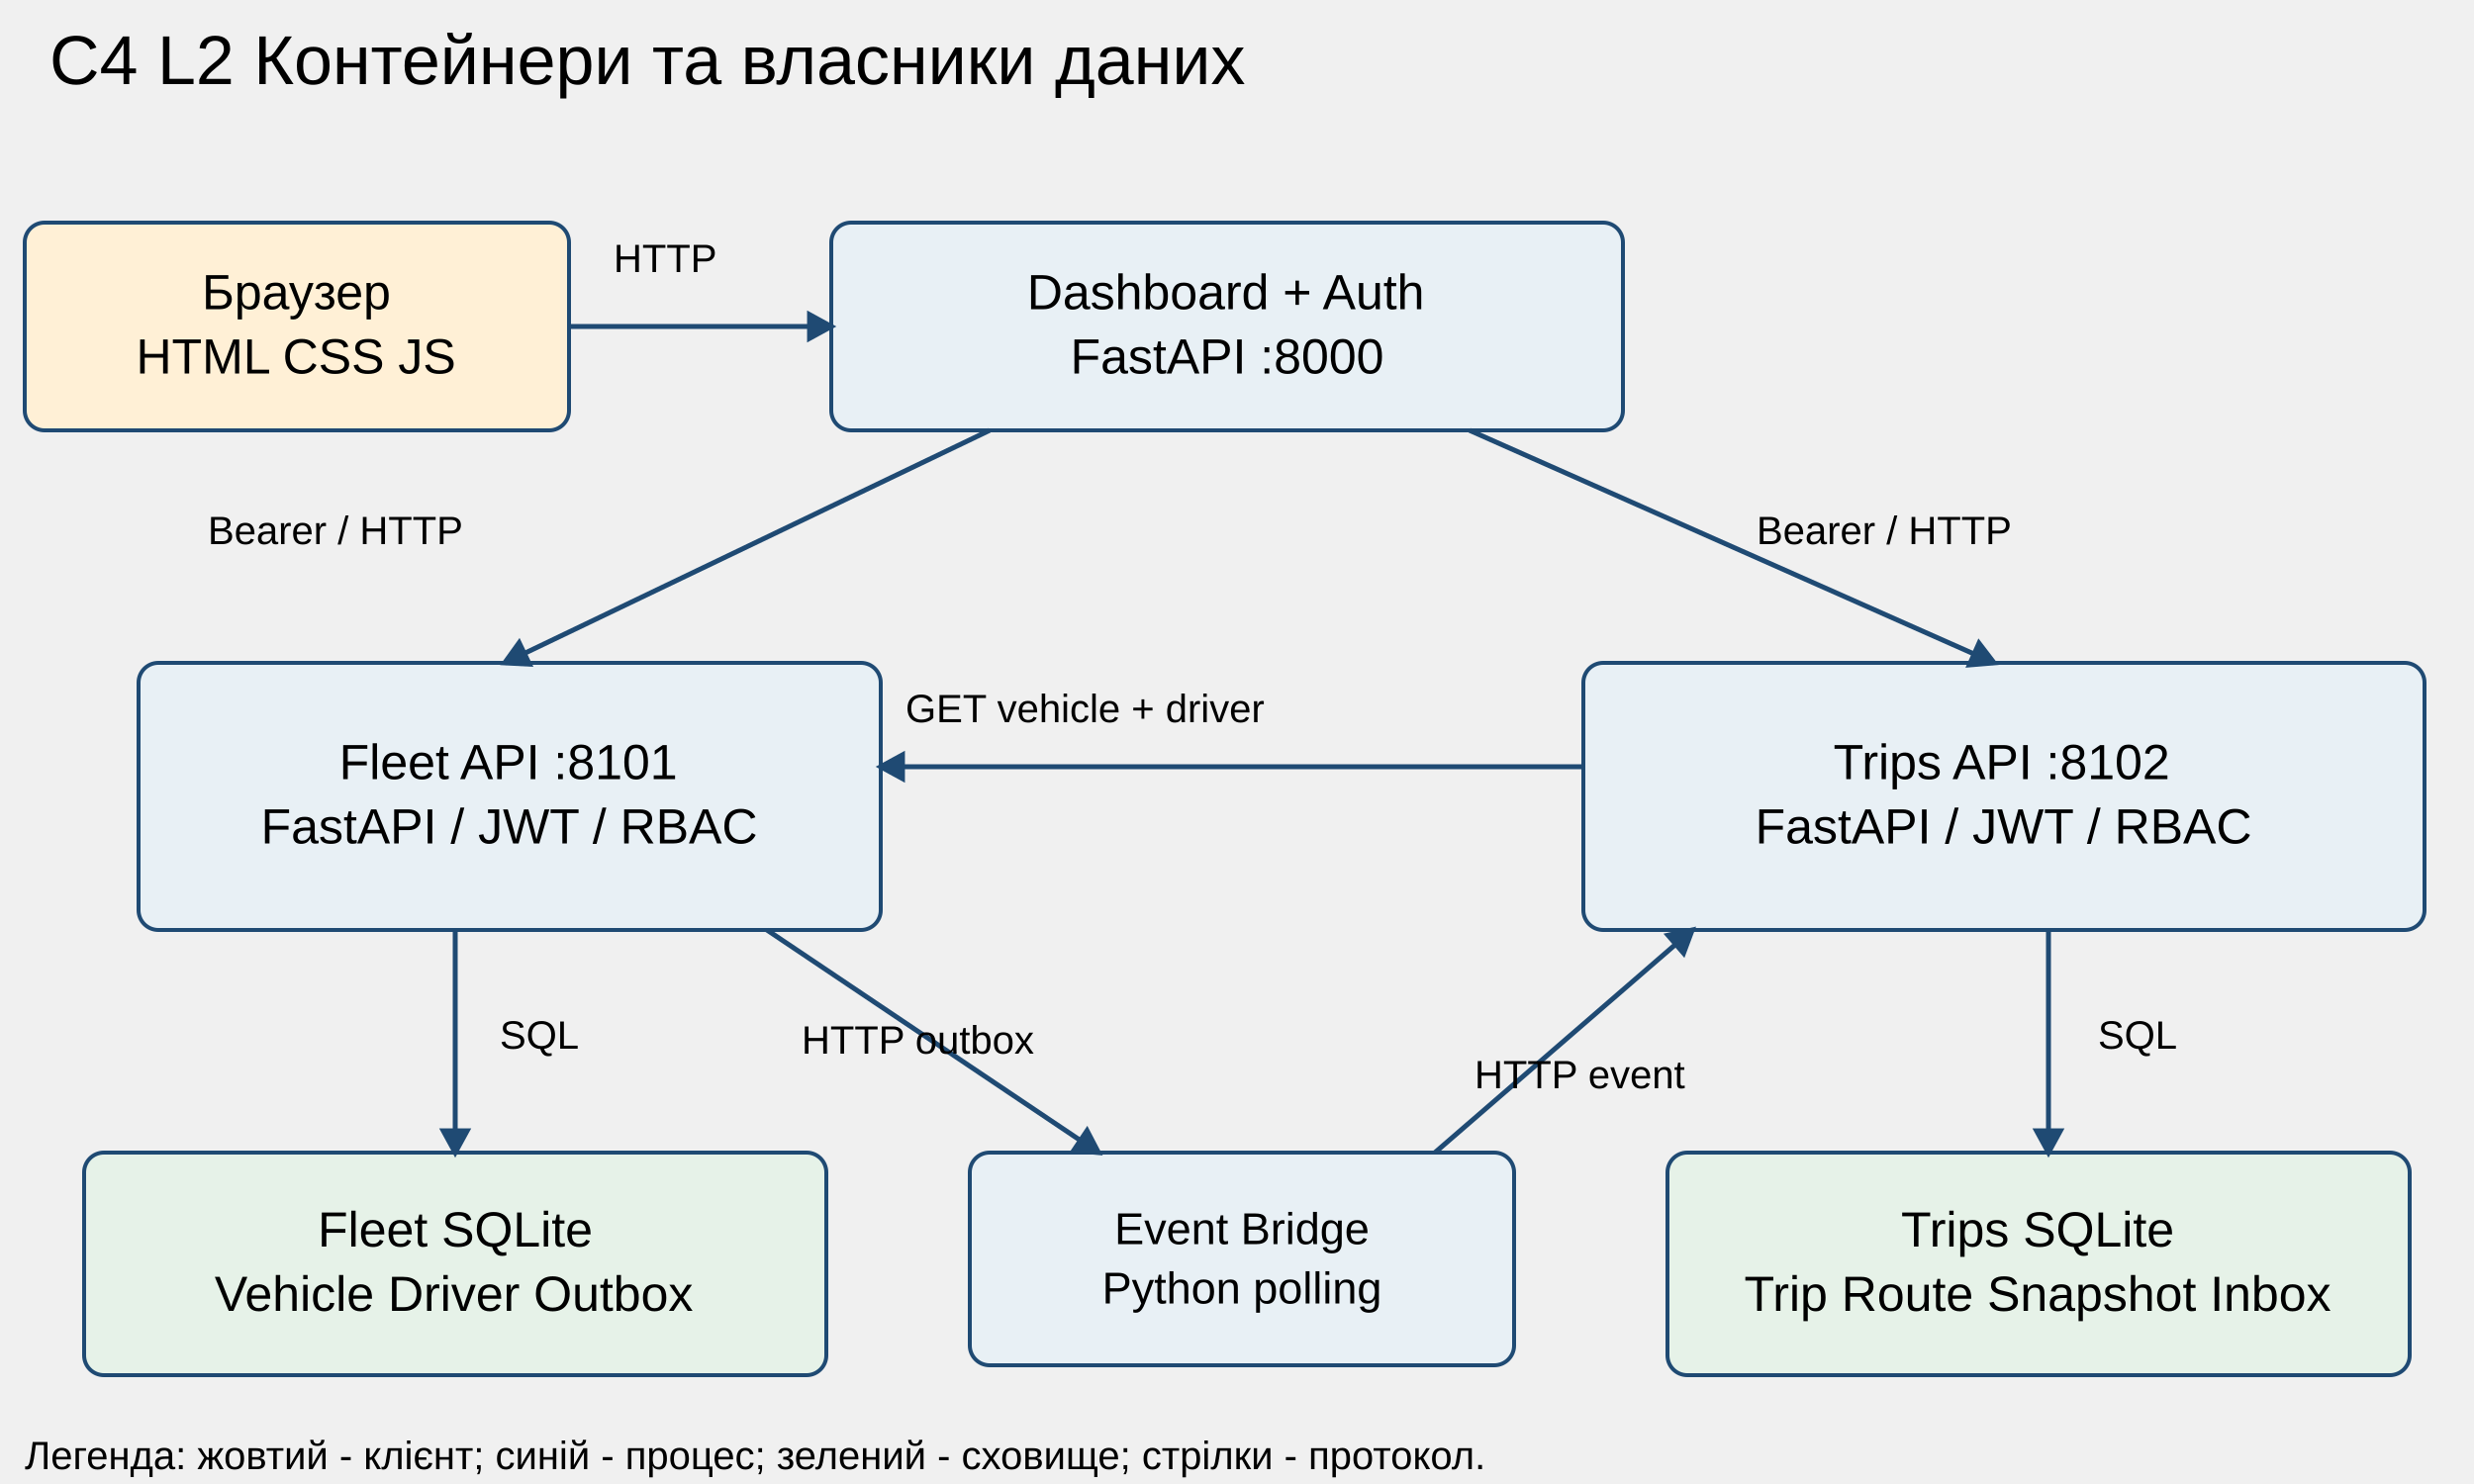
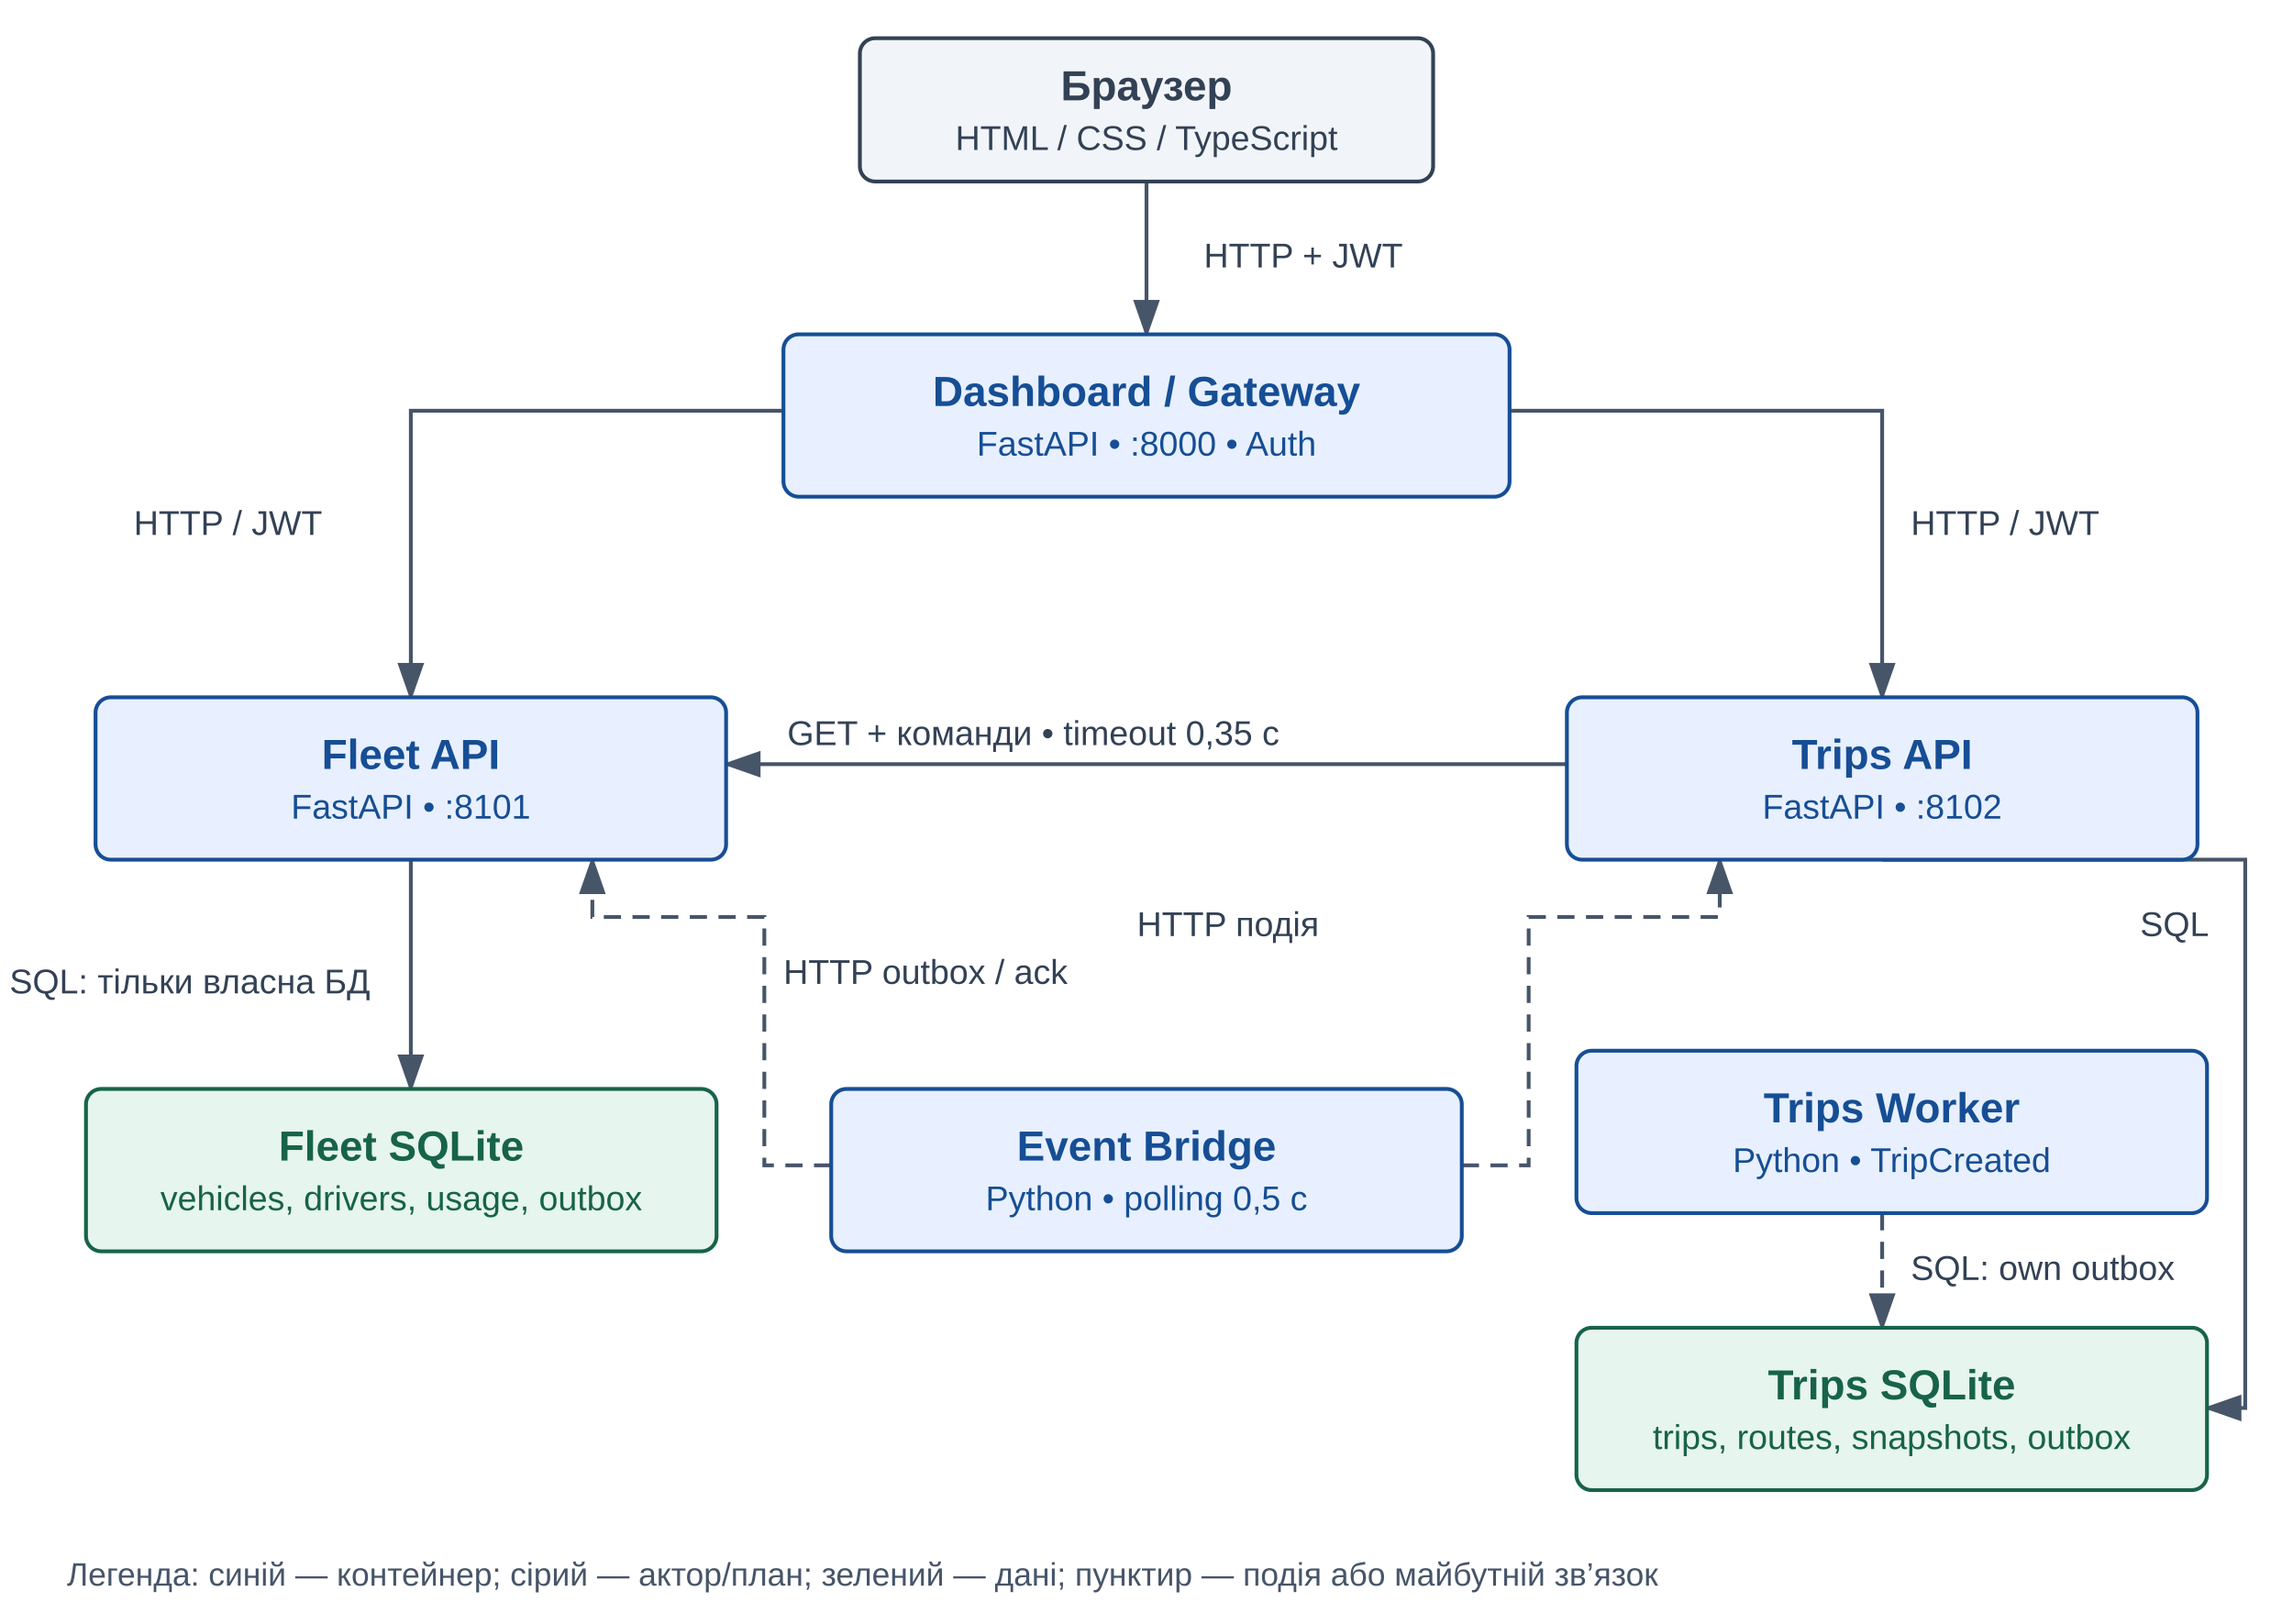
- <svg xmlns="http://www.w3.org/2000/svg" width="500" height="300" preserveAspectRatio="xMinYMin meet" viewBox="0 0 500 300" version="1.0" fill-rule="evenodd">
-   <clipPath id="clip">
-     <rect x="0" y="0" width="500" height="300" />
-   </clipPath>
-   <g id="group" transform="scale(1,-1) translate(0,-300)" style="clip-path: url(#clip)">
-     <g transform="">
-       <text x="10" y="283" style="font-family: Arial; font-size: 14px;fill: rgb(0%,0%,0%); stroke:none;" transform="translate(0,566) scale(1,-1)">C4 L2  Контейнери та власники даних</text>
-       <rect x="5" y="213" width="110" height="42" rx="4" ry="4" style="stroke: rgb(12%,29%,45%); stroke-linecap: butt; stroke-width: 0.8; fill: rgb(100%,94%,84%); fill-rule: evenodd;" />
-       <text x="40.803" y="237.5" style="font-family: Arial; font-size: 10px;fill: rgb(0%,0%,0%); stroke:none;" transform="translate(0,475) scale(1,-1)">Браузер</text>
-       <text x="27.495" y="224.5" style="font-family: Arial; font-size: 10px;fill: rgb(0%,0%,0%); stroke:none;" transform="translate(0,449) scale(1,-1)">HTML CSS JS</text>
-       <rect x="168" y="213" width="160" height="42" rx="4" ry="4" style="stroke: rgb(12%,29%,45%); stroke-linecap: butt; stroke-width: 0.8; fill: rgb(91%,94%,96%); fill-rule: evenodd;" />
-       <text x="207.556" y="237.5" style="font-family: Arial; font-size: 10px;fill: rgb(0%,0%,0%); stroke:none;" transform="translate(0,475) scale(1,-1)">Dashboard + Auth</text>
-       <text x="216.315" y="224.5" style="font-family: Arial; font-size: 10px;fill: rgb(0%,0%,0%); stroke:none;" transform="translate(0,449) scale(1,-1)">FastAPI :8000</text>
-       <path d="M 115,234 L 168,234 Z" style="stroke: rgb(12%,29%,45%); stroke-linecap: butt; stroke-width: 1;" />
-       <polygon points="168 234, 163.612 236.397, 163.612 231.603" style="stroke: rgb(12%,29%,45%); stroke-linecap: butt; stroke-width: 1; fill: rgb(12%,29%,45%); fill-rule: evenodd;" />
-       <text x="124" y="245" style="font-family: Arial; font-size: 8px;fill: rgb(0%,0%,0%); stroke:none;" transform="translate(0,490) scale(1,-1)">HTTP</text>
-       <rect x="28" y="112" width="150" height="54" rx="4" ry="4" style="stroke: rgb(12%,29%,45%); stroke-linecap: butt; stroke-width: 0.8; fill: rgb(91%,94%,96%); fill-rule: evenodd;" />
-       <text x="68.535" y="142.5" style="font-family: Arial; font-size: 10px;fill: rgb(0%,0%,0%); stroke:none;" transform="translate(0,285) scale(1,-1)">Fleet API :8101</text>
-       <text x="52.717" y="129.5" style="font-family: Arial; font-size: 10px;fill: rgb(0%,0%,0%); stroke:none;" transform="translate(0,259) scale(1,-1)">FastAPI / JWT / RBAC</text>
-       <rect x="320" y="112" width="170" height="54" rx="4" ry="4" style="stroke: rgb(12%,29%,45%); stroke-linecap: butt; stroke-width: 0.8; fill: rgb(91%,94%,96%); fill-rule: evenodd;" />
-       <text x="370.54" y="142.5" style="font-family: Arial; font-size: 10px;fill: rgb(0%,0%,0%); stroke:none;" transform="translate(0,285) scale(1,-1)">Trips API :8102</text>
-       <text x="354.717" y="129.5" style="font-family: Arial; font-size: 10px;fill: rgb(0%,0%,0%); stroke:none;" transform="translate(0,259) scale(1,-1)">FastAPI / JWT / RBAC</text>
-       <path d="M 200,213 L 102,166 Z" style="stroke: rgb(12%,29%,45%); stroke-linecap: butt; stroke-width: 1;" />
-       <polygon points="102 166, 106.993 165.736, 104.92 170.059" style="stroke: rgb(12%,29%,45%); stroke-linecap: butt; stroke-width: 1; fill: rgb(12%,29%,45%); fill-rule: evenodd;" />
-       <text x="42" y="190" style="font-family: Arial; font-size: 8px;fill: rgb(0%,0%,0%); stroke:none;" transform="translate(0,380) scale(1,-1)">Bearer / HTTP</text>
-       <path d="M 297,213 L 403,166 Z" style="stroke: rgb(12%,29%,45%); stroke-linecap: butt; stroke-width: 1;" />
-       <polygon points="403 166, 399.96 169.97, 398.017 165.587" style="stroke: rgb(12%,29%,45%); stroke-linecap: butt; stroke-width: 1; fill: rgb(12%,29%,45%); fill-rule: evenodd;" />
-       <text x="355" y="190" style="font-family: Arial; font-size: 8px;fill: rgb(0%,0%,0%); stroke:none;" transform="translate(0,380) scale(1,-1)">Bearer / HTTP</text>
-       <path d="M 320,145 L 178,145 Z" style="stroke: rgb(12%,29%,45%); stroke-linecap: butt; stroke-width: 1;" />
-       <polygon points="178 145, 182.388 142.603, 182.388 147.397" style="stroke: rgb(12%,29%,45%); stroke-linecap: butt; stroke-width: 1; fill: rgb(12%,29%,45%); fill-rule: evenodd;" />
-       <text x="183" y="154" style="font-family: Arial; font-size: 8px;fill: rgb(0%,0%,0%); stroke:none;" transform="translate(0,308) scale(1,-1)">GET vehicle + driver</text>
-       <rect x="17" y="22" width="150" height="45" rx="4" ry="4" style="stroke: rgb(12%,29%,45%); stroke-linecap: butt; stroke-width: 0.8; fill: rgb(90%,95%,91%); fill-rule: evenodd;" />
-       <text x="64.209" y="48.0" style="font-family: Arial; font-size: 10px;fill: rgb(0%,0%,0%); stroke:none;" transform="translate(0,96) scale(1,-1)">Fleet SQLite</text>
-       <text x="43.37" y="35.0" style="font-family: Arial; font-size: 10px;fill: rgb(0%,0%,0%); stroke:none;" transform="translate(0,70) scale(1,-1)">Vehicle Driver Outbox</text>
-       <rect x="337" y="22" width="150" height="45" rx="4" ry="4" style="stroke: rgb(12%,29%,45%); stroke-linecap: butt; stroke-width: 0.8; fill: rgb(90%,95%,91%); fill-rule: evenodd;" />
-       <text x="384.214" y="48.0" style="font-family: Arial; font-size: 10px;fill: rgb(0%,0%,0%); stroke:none;" transform="translate(0,96) scale(1,-1)">Trips SQLite</text>
-       <text x="352.52" y="35.0" style="font-family: Arial; font-size: 10px;fill: rgb(0%,0%,0%); stroke:none;" transform="translate(0,70) scale(1,-1)">Trip Route Snapshot Inbox</text>
-       <path d="M 92,112 L 92,67 Z" style="stroke: rgb(12%,29%,45%); stroke-linecap: butt; stroke-width: 1;" />
-       <polygon points="92 67, 94.397 71.388, 89.603 71.388" style="stroke: rgb(12%,29%,45%); stroke-linecap: butt; stroke-width: 1; fill: rgb(12%,29%,45%); fill-rule: evenodd;" />
-       <text x="101" y="88" style="font-family: Arial; font-size: 8px;fill: rgb(0%,0%,0%); stroke:none;" transform="translate(0,176) scale(1,-1)">SQL</text>
-       <path d="M 414,112 L 414,67 Z" style="stroke: rgb(12%,29%,45%); stroke-linecap: butt; stroke-width: 1;" />
-       <polygon points="414 67, 416.397 71.388, 411.603 71.388" style="stroke: rgb(12%,29%,45%); stroke-linecap: butt; stroke-width: 1; fill: rgb(12%,29%,45%); fill-rule: evenodd;" />
-       <text x="424" y="88" style="font-family: Arial; font-size: 8px;fill: rgb(0%,0%,0%); stroke:none;" transform="translate(0,176) scale(1,-1)">SQL</text>
-       <rect x="196" y="24" width="110" height="43" rx="4" ry="4" style="stroke: rgb(12%,29%,45%); stroke-linecap: butt; stroke-width: 0.8; fill: rgb(91%,94%,96%); fill-rule: evenodd;" />
-       <text x="225.235" y="48.5" style="font-family: Arial; font-size: 9px;fill: rgb(0%,0%,0%); stroke:none;" transform="translate(0,97) scale(1,-1)">Event Bridge</text>
-       <text x="222.73" y="36.5" style="font-family: Arial; font-size: 9px;fill: rgb(0%,0%,0%); stroke:none;" transform="translate(0,73) scale(1,-1)">Python polling</text>
-       <path d="M 155,112 L 222,67 Z" style="stroke: rgb(12%,29%,45%); stroke-linecap: butt; stroke-width: 1;" />
-       <polygon points="222 67, 219.694 71.436, 217.021 67.457" style="stroke: rgb(12%,29%,45%); stroke-linecap: butt; stroke-width: 1; fill: rgb(12%,29%,45%); fill-rule: evenodd;" />
-       <text x="162" y="87" style="font-family: Arial; font-size: 8px;fill: rgb(0%,0%,0%); stroke:none;" transform="translate(0,174) scale(1,-1)">HTTP outbox</text>
-       <path d="M 290,67 L 342,112 Z" style="stroke: rgb(12%,29%,45%); stroke-linecap: butt; stroke-width: 1;" />
-       <polygon points="342 112, 337.113 110.941, 340.251 107.316" style="stroke: rgb(12%,29%,45%); stroke-linecap: butt; stroke-width: 1; fill: rgb(12%,29%,45%); fill-rule: evenodd;" />
-       <text x="298" y="80" style="font-family: Arial; font-size: 8px;fill: rgb(0%,0%,0%); stroke:none;" transform="translate(0,160) scale(1,-1)">HTTP event</text>
-       <text x="5" y="3" style="font-family: Arial; font-size: 8px;fill: rgb(0%,0%,0%); stroke:none;" transform="translate(0,6) scale(1,-1)">Легенда: жовтий - клієнт; синій - процес; зелений - сховище; стрілки - протокол.</text>
-     </g>
-   </g>
+ <svg xmlns="http://www.w3.org/2000/svg" viewBox="0 0 1200 850" width="1200" height="850">
+   <defs>
+     <marker id="arrow" markerWidth="10" markerHeight="7" refX="9" refY="3.5" orient="auto">
+       <polygon points="0 0,10 3.5,0 7" fill="#475569" />
+     </marker>
+   </defs>
+   <rect width="100%" height="100%" fill="white" />
+   <polyline points="600,95 600,175" fill="none" stroke="#475569" stroke-width="2" marker-end="url(#arrow)" />
+   <text x="630" y="140" font-family="Arial" font-size="18" fill="#334155" style="paint-order:stroke;stroke:white;stroke-width:6">HTTP + JWT</text>
+   <polyline points="410,215 215,215 215,365" fill="none" stroke="#475569" stroke-width="2" marker-end="url(#arrow)" />
+   <text x="70" y="280" font-family="Arial" font-size="18" fill="#334155" style="paint-order:stroke;stroke:white;stroke-width:6">HTTP / JWT</text>
+   <polyline points="790,215 985,215 985,365" fill="none" stroke="#475569" stroke-width="2" marker-end="url(#arrow)" />
+   <text x="1000" y="280" font-family="Arial" font-size="18" fill="#334155" style="paint-order:stroke;stroke:white;stroke-width:6">HTTP / JWT</text>
+   <polyline points="820,400 380,400" fill="none" stroke="#475569" stroke-width="2" marker-end="url(#arrow)" />
+   <text x="412" y="390" font-family="Arial" font-size="18" fill="#334155" style="paint-order:stroke;stroke:white;stroke-width:6">GET + команди • timeout 0,35 с</text>
+   <polyline points="215,450 215,570" fill="none" stroke="#475569" stroke-width="2" marker-end="url(#arrow)" />
+   <text x="5" y="520" font-family="Arial" font-size="18" fill="#334155" style="paint-order:stroke;stroke:white;stroke-width:6">SQL: тільки власна БД</text>
+   <polyline points="985,450 1175,450 1175,737 1155,737" fill="none" stroke="#475569" stroke-width="2" marker-end="url(#arrow)" />
+   <text x="1120" y="490" font-family="Arial" font-size="18" fill="#334155" style="paint-order:stroke;stroke:white;stroke-width:6">SQL</text>
+   <polyline points="435,610 400,610 400,480 310,480 310,450" fill="none" stroke="#475569" stroke-width="2" stroke-dasharray="9 6" marker-end="url(#arrow)" />
+   <text x="410" y="515" font-family="Arial" font-size="18" fill="#334155" style="paint-order:stroke;stroke:white;stroke-width:6">HTTP outbox / ack</text>
+   <polyline points="765,610 800,610 800,480 900,480 900,450" fill="none" stroke="#475569" stroke-width="2" stroke-dasharray="9 6" marker-end="url(#arrow)" />
+   <text x="595" y="490" font-family="Arial" font-size="18" fill="#334155" style="paint-order:stroke;stroke:white;stroke-width:6">HTTP подія</text>
+   <polyline points="985,635 985,695" fill="none" stroke="#475569" stroke-width="2" stroke-dasharray="9 6" marker-end="url(#arrow)" />
+   <text x="1000" y="670" font-family="Arial" font-size="18" fill="#334155" style="paint-order:stroke;stroke:white;stroke-width:6">SQL: own outbox</text>
+   <rect x="450" y="20" width="300" height="75" rx="8" fill="#F1F5F9" stroke="#334155" stroke-width="2" />
+   <text x="600.0" y="52.5" text-anchor="middle" font-family="Arial" font-size="22" font-weight="700" fill="#334155">Браузер</text>
+   <text x="600.0" y="78.5" text-anchor="middle" font-family="Arial" font-size="18" font-weight="400" fill="#334155">HTML / CSS / TypeScript</text>
+   <rect x="410" y="175" width="380" height="85" rx="8" fill="#E8F0FF" stroke="#164E95" stroke-width="2" />
+   <text x="600.0" y="212.5" text-anchor="middle" font-family="Arial" font-size="22" font-weight="700" fill="#164E95">Dashboard / Gateway</text>
+   <text x="600.0" y="238.5" text-anchor="middle" font-family="Arial" font-size="18" font-weight="400" fill="#164E95">FastAPI • :8000 • Auth</text>
+   <rect x="50" y="365" width="330" height="85" rx="8" fill="#E8F0FF" stroke="#164E95" stroke-width="2" />
+   <text x="215.0" y="402.5" text-anchor="middle" font-family="Arial" font-size="22" font-weight="700" fill="#164E95">Fleet API</text>
+   <text x="215.0" y="428.5" text-anchor="middle" font-family="Arial" font-size="18" font-weight="400" fill="#164E95">FastAPI • :8101</text>
+   <rect x="820" y="365" width="330" height="85" rx="8" fill="#E8F0FF" stroke="#164E95" stroke-width="2" />
+   <text x="985.0" y="402.5" text-anchor="middle" font-family="Arial" font-size="22" font-weight="700" fill="#164E95">Trips API</text>
+   <text x="985.0" y="428.5" text-anchor="middle" font-family="Arial" font-size="18" font-weight="400" fill="#164E95">FastAPI • :8102</text>
+   <rect x="435" y="570" width="330" height="85" rx="8" fill="#E8F0FF" stroke="#164E95" stroke-width="2" />
+   <text x="600.0" y="607.5" text-anchor="middle" font-family="Arial" font-size="22" font-weight="700" fill="#164E95">Event Bridge</text>
+   <text x="600.0" y="633.5" text-anchor="middle" font-family="Arial" font-size="18" font-weight="400" fill="#164E95">Python • polling 0,5 с</text>
+   <rect x="45" y="570" width="330" height="85" rx="8" fill="#E6F5EE" stroke="#17634A" stroke-width="2" />
+   <text x="210.0" y="607.5" text-anchor="middle" font-family="Arial" font-size="22" font-weight="700" fill="#17634A">Fleet SQLite</text>
+   <text x="210.0" y="633.5" text-anchor="middle" font-family="Arial" font-size="18" font-weight="400" fill="#17634A">vehicles, drivers, usage, outbox</text>
+   <rect x="825" y="695" width="330" height="85" rx="8" fill="#E6F5EE" stroke="#17634A" stroke-width="2" />
+   <text x="990.0" y="732.5" text-anchor="middle" font-family="Arial" font-size="22" font-weight="700" fill="#17634A">Trips SQLite</text>
+   <text x="990.0" y="758.5" text-anchor="middle" font-family="Arial" font-size="18" font-weight="400" fill="#17634A">trips, routes, snapshots, outbox</text>
+   <rect x="825" y="550" width="330" height="85" rx="8" fill="#E8F0FF" stroke="#164E95" stroke-width="2" />
+   <text x="990.0" y="587.5" text-anchor="middle" font-family="Arial" font-size="22" font-weight="700" fill="#164E95">Trips Worker</text>
+   <text x="990.0" y="613.5" text-anchor="middle" font-family="Arial" font-size="18" font-weight="400" fill="#164E95">Python • TripCreated</text>
+   <text x="35" y="830" font-family="Arial" font-size="17" fill="#475569">Легенда: синій — контейнер; сірий — актор/план; зелений — дані; пунктир — подія або майбутній зв’язок</text>
</svg>
